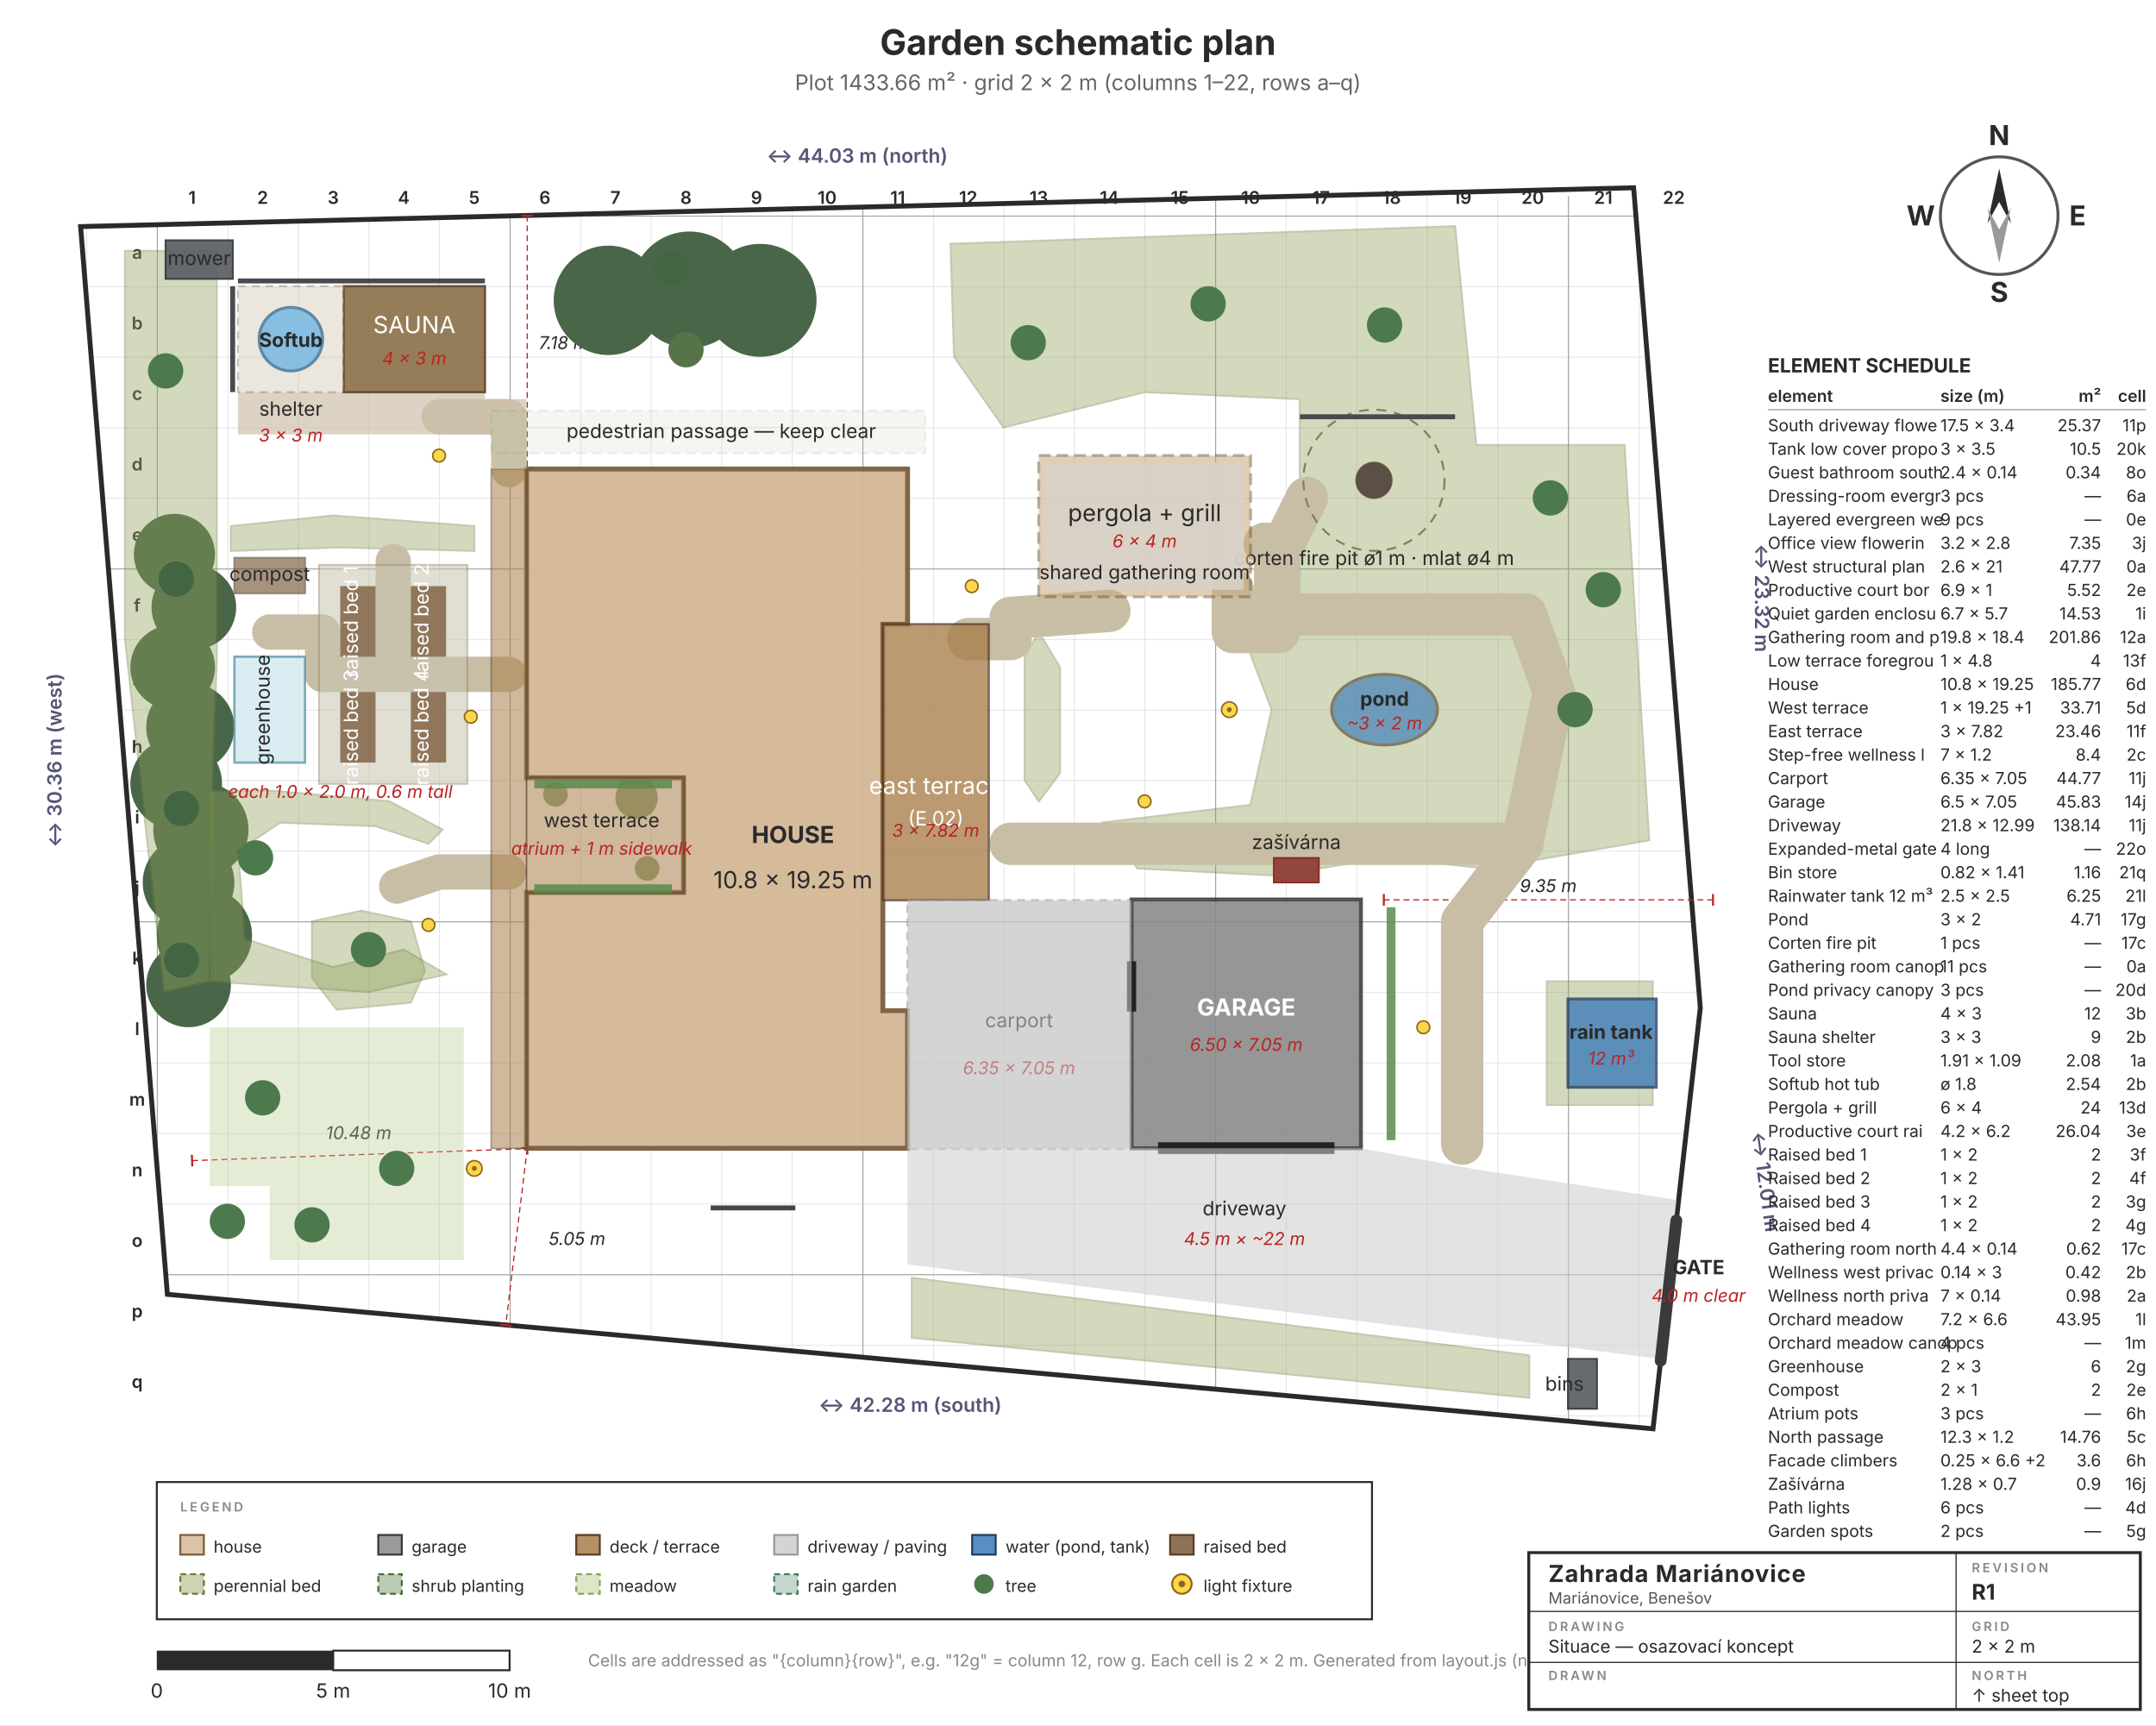
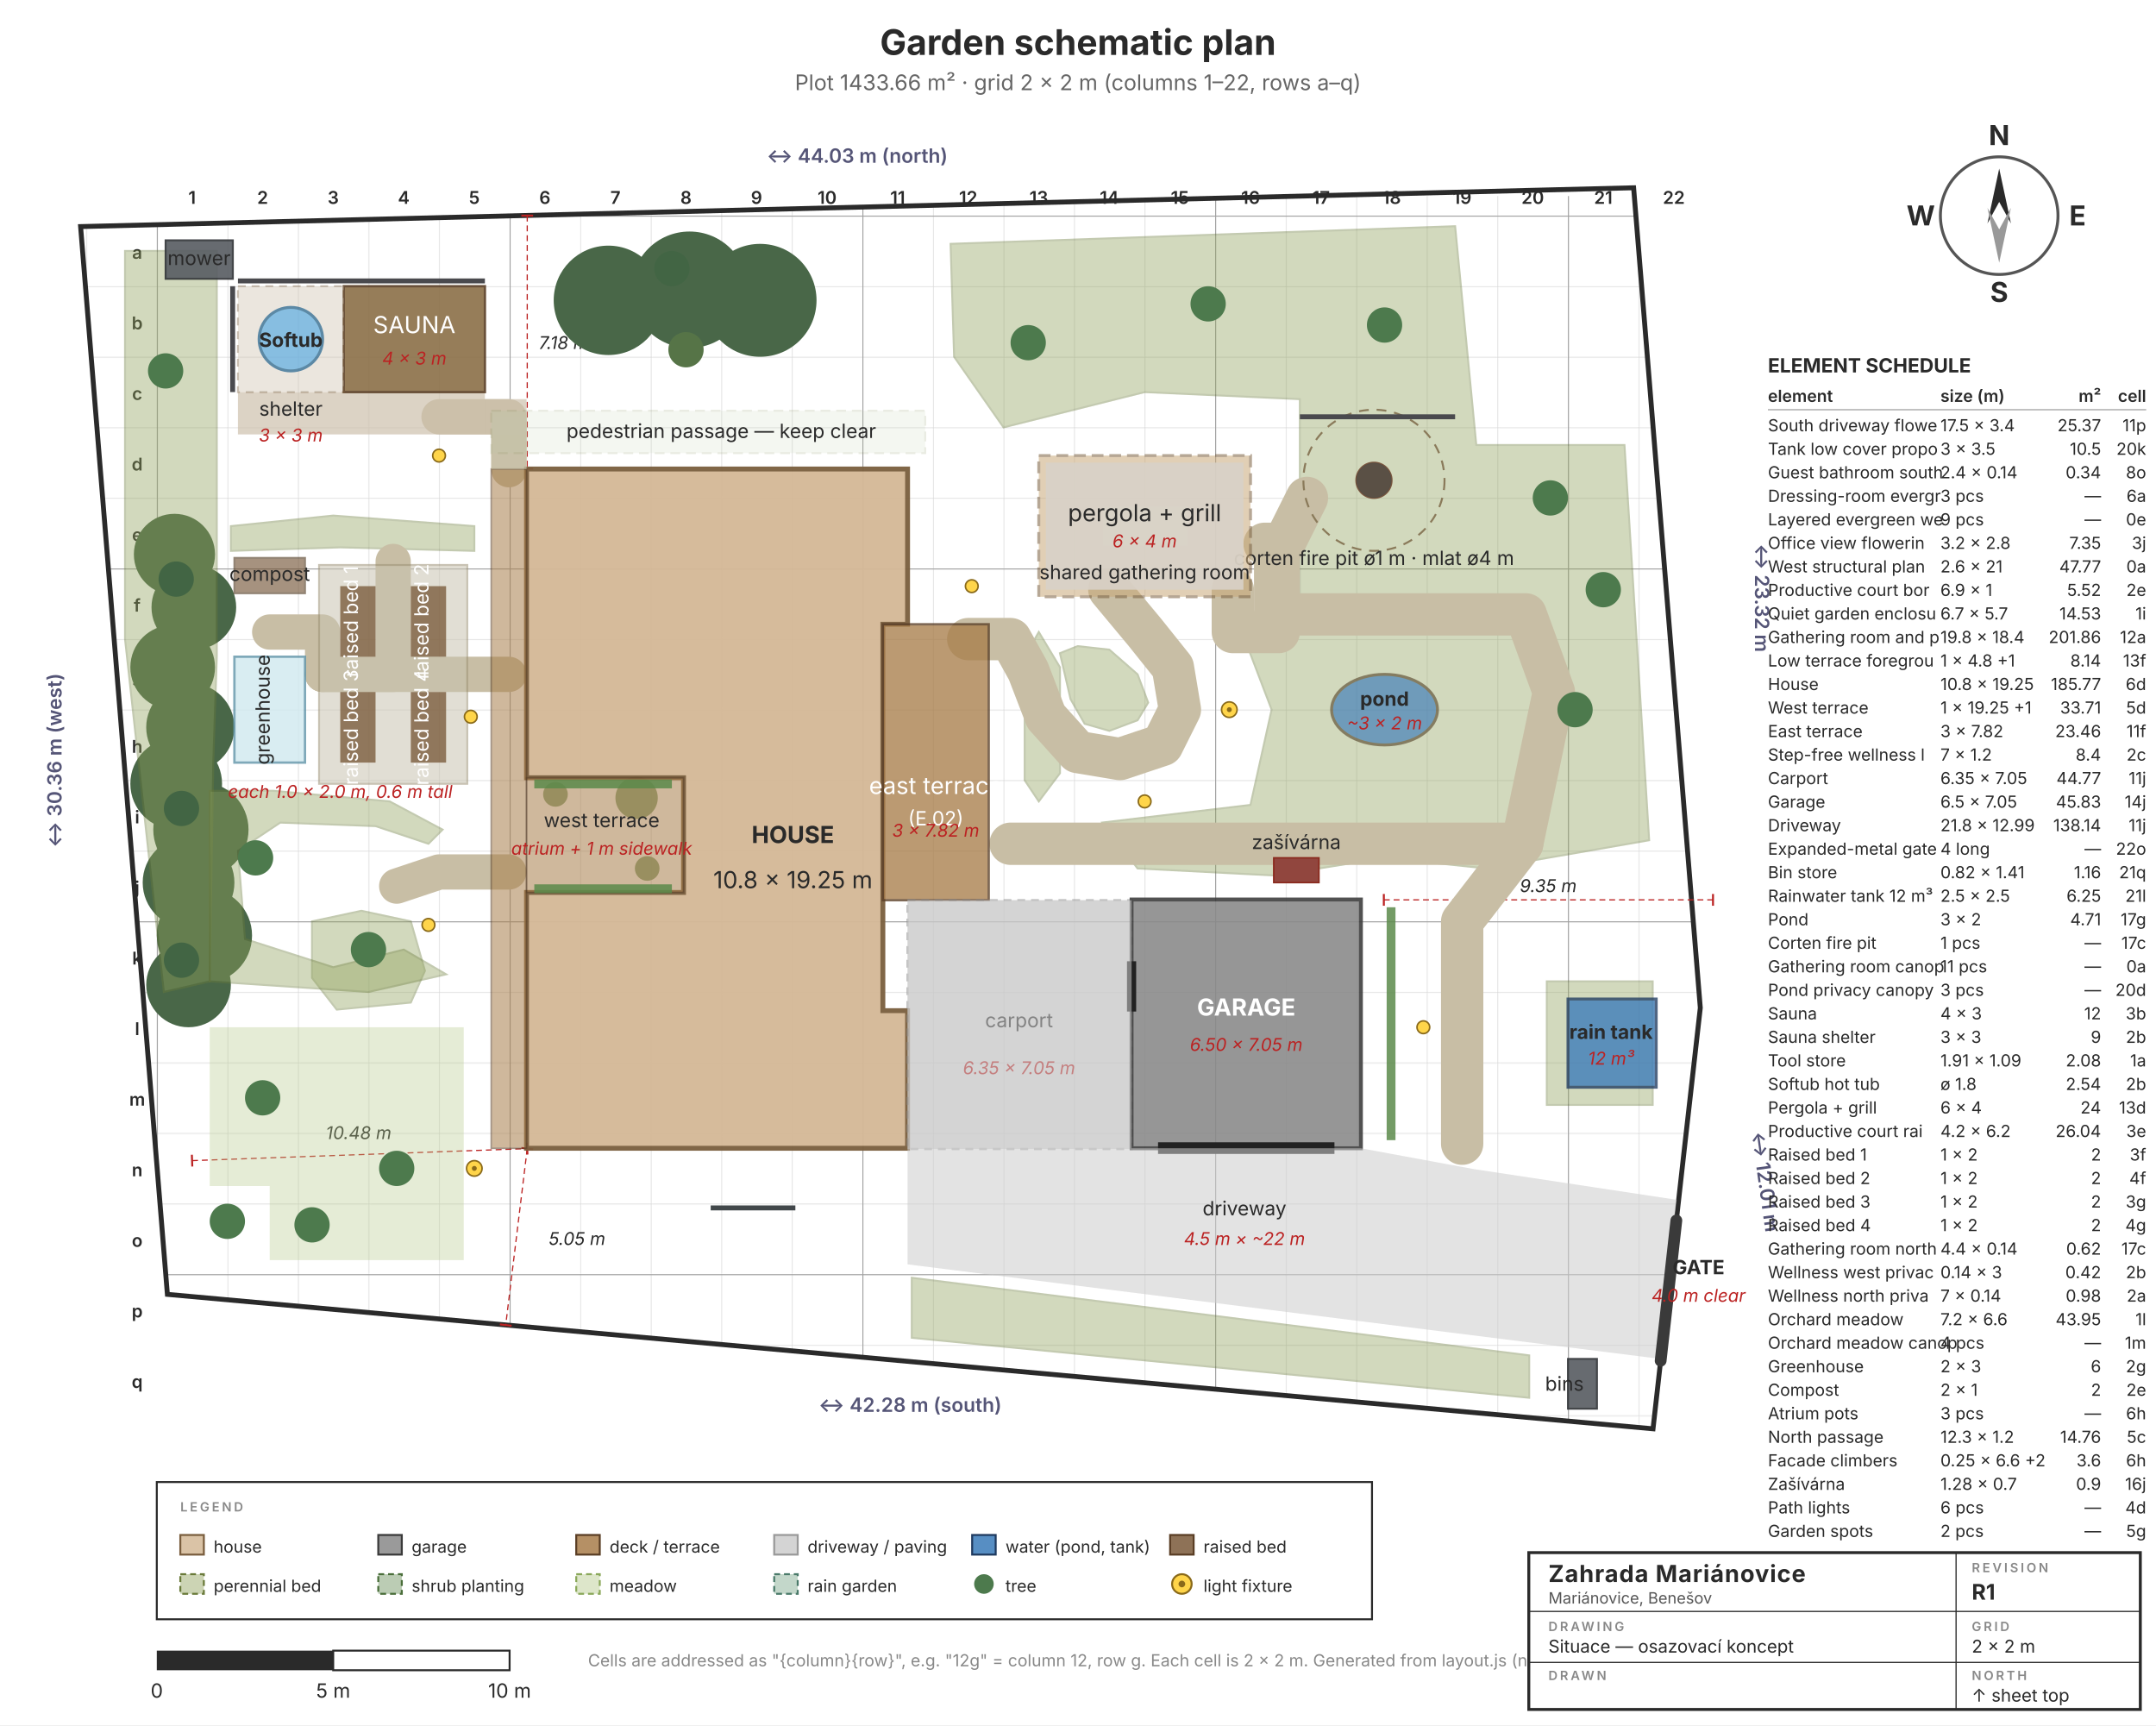
<svg xmlns="http://www.w3.org/2000/svg" width="1100" height="880" viewBox="0 0 1100 880" font-family="-apple-system, BlinkMacSystemFont, sans-serif">
  <defs>
    <pattern id="cellgrid" width="36" height="36" patternUnits="userSpaceOnUse">
      <path d="M 36 0 L 0 0 0 36" fill="none" stroke="#d8d8d8" stroke-width="0.6" />
    </pattern>
    <pattern id="majorgrid" x="0" y="0" width="180" height="180" patternUnits="userSpaceOnUse">
      <rect width="180" height="180" fill="url(#cellgrid)" />
      <path d="M 180 0 L 0 0 0 180" fill="none" stroke="#a0a0a0" stroke-width="1" />
    </pattern>
    <clipPath id="plotShape">
      <polygon points="-38.88,5.58 753.48,-14.22 787.5,404.1 779.4,475.74 763.38,618.84 5.4,550.26" />
    </clipPath>
  </defs>
  <style>
    text { font-family: -apple-system, sans-serif; fill: #2a2a2a; }
    .title { font-size: 18px; font-weight: 700; text-anchor: middle; }
    .subtitle { font-size: 11px; fill: #666; text-anchor: middle; }
    .lbl { font-size: 12px; text-anchor: middle; }
    .lbl-w { font-size: 12px; text-anchor: middle; fill: white; }
    .lbl-sm { font-size: 10px; text-anchor: middle; }
    .lbl-sm-w { font-size: 10px; text-anchor: middle; fill: white; }
    .compass { font-size: 14px; font-weight: 700; text-anchor: middle; }
    .strana { font-size: 10px; fill: #557; font-weight: 600; text-anchor: middle; }
    .dim { font-size: 9px; fill: #b22; text-anchor: middle; font-style: italic; }
    .axis { font-size: 9px; fill: #555; text-anchor: middle; font-weight: 600; }
    .tb-proj { font-size: 12px; font-weight: 700; letter-spacing: 0.4px; }
    .tb-sub { font-size: 8px; fill: #555; }
    .tb-lbl { font-size: 6.5px; fill: #888; font-weight: 600; letter-spacing: 1.2px; }
    .tb-val { font-size: 9px; }
    .tb-rev { font-size: 11px; font-weight: 700; }
    .leg { font-size: 8.5px; }
    .note { font-size: 8.5px; fill: #888; }
  </style>
  <rect x="0" y="0" width="1100" height="880" fill="white" />
  <text x="550" y="28" class="title">Garden schematic plan</text>
  <text x="550" y="46" class="subtitle">Plot 1433.66 m² · grid 2 × 2 m (columns 1–22, rows a–q)</text>
  <g transform="translate(80, 110)">
    <g clip-path="url(#plotShape)">
      <rect x="-50" y="-10" width="900" height="700" fill="url(#majorgrid)" />
    </g>
    <polygon points="-38.88,5.58 753.48,-14.22 787.5,404.1 779.4,475.74 763.38,618.84 5.4,550.26" fill="none" stroke="#2a2a2a" stroke-width="2.5" />
    <g class="axis-labels" font-size="9" fill="#555" text-anchor="middle" font-weight="600">
      <text x="18" y="-6">1</text>
      <text x="54" y="-6">2</text>
      <text x="90" y="-6">3</text>
      <text x="126" y="-6">4</text>
      <text x="162" y="-6">5</text>
      <text x="198" y="-6">6</text>
      <text x="234" y="-6">7</text>
      <text x="270" y="-6">8</text>
      <text x="306" y="-6">9</text>
      <text x="342" y="-6">10</text>
      <text x="378" y="-6">11</text>
      <text x="414" y="-6">12</text>
      <text x="450" y="-6">13</text>
      <text x="486" y="-6">14</text>
      <text x="522" y="-6">15</text>
      <text x="558" y="-6">16</text>
      <text x="594" y="-6">17</text>
      <text x="630" y="-6">18</text>
      <text x="666" y="-6">19</text>
      <text x="702" y="-6">20</text>
      <text x="738" y="-6">21</text>
      <text x="774" y="-6">22</text>
    </g>
    <g class="axis-labels" font-size="9" fill="#555" text-anchor="middle" font-weight="600">
      <text x="-10" y="22">a</text>
      <text x="-10" y="58">b</text>
      <text x="-10" y="94">c</text>
      <text x="-10" y="130">d</text>
      <text x="-10" y="166">e</text>
      <text x="-10" y="202">f</text>
      <text x="-10" y="238">g</text>
      <text x="-10" y="274">h</text>
      <text x="-10" y="310">i</text>
      <text x="-10" y="346">j</text>
      <text x="-10" y="382">k</text>
      <text x="-10" y="418">l</text>
      <text x="-10" y="454">m</text>
      <text x="-10" y="490">n</text>
      <text x="-10" y="526">o</text>
      <text x="-10" y="562">p</text>
      <text x="-10" y="598">q</text>
    </g>
    <text x="357.3" y="-27" class="strana">↔ 44.03 m (north)</text>
    <text x="815.4" y="194.94" class="strana" transform="rotate(90, 815.4, 194.94)">↔ 23.32 m</text>
    <text x="817.2" y="493.2" class="strana" transform="rotate(82, 817.2, 493.2)">↔ 12.01 m</text>
    <text x="384.3" y="610.2" class="strana">↔ 42.28 m (south)</text>
    <text x="-48.6" y="277.92" class="strana" transform="rotate(-90, -48.6, 277.92)">↔ 30.36 m (west)</text>
    <g stroke="#b22" stroke-width="0.6" fill="#b22">
      <line x1="189" y1="0" x2="189" y2="129.06" stroke-dasharray="3,2" />
      <line x1="186" y1="0" x2="192" y2="0" stroke-width="1" />
      <line x1="186" y1="129.06" x2="192" y2="129.06" stroke-width="1" />
      <text x="194.94" y="68.04" font-size="9" font-style="italic" stroke="none" text-anchor="start">7.18 m</text>
      <line x1="18" y1="482.04" x2="189" y2="475.92" stroke-dasharray="3,2" />
      <line x1="18.11" y1="485.04" x2="17.89" y2="479.04" stroke-width="1" />
      <line x1="189.11" y1="478.92" x2="188.89" y2="472.92" stroke-width="1" />
      <text x="102.96" y="471.06" font-size="9" font-style="italic" stroke="none" text-anchor="middle">10.48 m</text>
      <line x1="189" y1="475.92" x2="178.02" y2="565.92" stroke-dasharray="3,2" />
      <line x1="186.02" y1="475.56" x2="191.98" y2="476.28" stroke-width="1" />
      <line x1="175.04" y1="565.56" x2="181" y2="566.28" stroke-width="1" />
      <text x="199.98" y="525.06" font-size="9" font-style="italic" stroke="none" text-anchor="start">5.05 m</text>
      <line x1="626.04" y1="349.02" x2="793.98" y2="349.02" stroke-dasharray="3,2" />
      <line x1="626.04" y1="352.02" x2="626.04" y2="346.02" stroke-width="1" />
      <line x1="793.98" y1="352.02" x2="793.98" y2="346.02" stroke-width="1" />
      <text x="709.92" y="345.06" font-size="9" font-style="italic" stroke="none" text-anchor="middle">9.35 m</text>
    </g>
    <g class="el" data-id="arrivalStrip">
      <polygon points="385.2,541.8 700.2,581.4 700.2,603 385.2,572.4" fill="#8fa05a" opacity="0.4" stroke="#6a7a3a" stroke-width="1" />
    </g>
    <g class="el" data-id="tankCover">
      <polygon points="709.2,390.6 763.2,390.6 763.2,453.6 709.2,453.6" fill="#8fa05a" opacity="0.4" stroke="#6a7a3a" stroke-width="1" />
    </g>
    <g class="el" data-id="dressingNorthShrubs">
      <circle cx="230.4" cy="43.2" r="27.9" fill="#496748" />
      <circle cx="271.8" cy="37.8" r="29.7" fill="#496748" />
      <circle cx="307.8" cy="43.2" r="28.8" fill="#496748" />
    </g>
    <g class="el" data-id="westEvergreenShrubs">
      <circle cx="9" cy="172.8" r="20.7" fill="#496748" />
      <circle cx="18.9" cy="199.8" r="21.6" fill="#496748" />
      <circle cx="8.1" cy="230.4" r="21.6" fill="#496748" />
      <circle cx="17.1" cy="261" r="22.5" fill="#496748" />
      <circle cx="9.9" cy="289.8" r="23.4" fill="#496748" />
      <circle cx="22.5" cy="313.2" r="24.3" fill="#496748" />
      <circle cx="16.2" cy="340.2" r="23.4" fill="#496748" />
      <circle cx="24.3" cy="367.2" r="24.3" fill="#496748" />
      <circle cx="16.2" cy="392.4" r="21.6" fill="#496748" />
    </g>
    <g class="el" data-id="officeViewBorder">
      <polygon points="79.2,360 104.4,354.6 129.6,360 136.8,385.2 129.6,401.4 91.8,405 79.2,388.8" fill="#8fa05a" opacity="0.4" stroke="#6a7a3a" stroke-width="1" />
    </g>
    <g class="el" data-id="westBackbone">
      <polygon points="-16.2,18 30.6,18 30.6,118.8 30.6,225 28.8,279 27,390.6 3.6,396 -16.2,216" fill="#8fa05a" opacity="0.4" stroke="#6a7a3a" stroke-width="1" />
    </g>
    <g class="el" data-id="productiveBorder">
      <polygon points="37.8,158.4 90,153 162,158.4 162,171 93.6,169.2 37.8,171" fill="#8fa05a" opacity="0.4" stroke="#6a7a3a" stroke-width="1" />
    </g>
    <g class="el" data-id="quietGardenBorder">
      <polygon points="27,293.4 59.4,293.4 118.8,298.8 145.8,313.2 138.6,320.4 111.6,311.4 63,309.6 41.4,324 45,369 90,383.4 126,374.4 147.6,387 108,396 27,390.6" fill="#8fa05a" opacity="0.4" stroke="#6a7a3a" stroke-width="1" />
    </g>
    <g class="el" data-id="eastGatheringBorder">
      <polygon points="405,14.4 662.4,5.4 673.2,117 748.8,117 761.4,318.6 678.6,333 626.4,327.6 570.6,336.6 500.4,333 482.4,309.6 558,300.6 568.8,252 554.4,214.2 583.2,194.4 583.2,93.6 504,90 432,108 406.8,72" fill="#8fa05a" opacity="0.4" stroke="#6a7a3a" stroke-width="1" />
    </g>
    <g class="el" data-id="terraceFrontage">
      <polygon points="450,212.4 460.8,230.4 460.8,284.4 450,298.8 442.8,288 442.8,225" fill="#8fa05a" opacity="0.4" stroke="#6a7a3a" stroke-width="1" />
+       <polygon points="460.8,223.2 469.8,219.6 486,221.4 500.4,234 505.8,248.4 500.4,257.4 486,262.8 473.4,259.2 466.2,246.6" fill="#8fa05a" opacity="0.4" stroke="#6a7a3a" stroke-width="1" />
    </g>
    <g class="el" data-id="orchardMeadow">
      <polygon points="27,414 156.6,414 156.6,532.8 57.6,532.8 57.6,495 27,495" fill="#b5c98a" opacity="0.35" />
    </g>
    <g class="el" data-id="atriumPots">
      <circle cx="203.4" cy="295.2" r="6.3" fill="#6a8e5a" opacity="0.8" />
      <circle cx="244.8" cy="297" r="10.8" fill="#6a8e5a" opacity="0.8" />
      <circle cx="250.2" cy="333" r="6.3" fill="#6a8e5a" opacity="0.8" />
    </g>
    <polyline data-route="Wellness access" points="179.64,129.6 179.64,102.6 144,102.6" fill="none" stroke="#c8bea5" stroke-width="18" stroke-linecap="round" stroke-linejoin="round" />
    <polyline data-route="Productive access" points="179.64,234 163.8,234 84.6,234" fill="none" stroke="#c8bea5" stroke-width="18" stroke-linecap="round" stroke-linejoin="round" />
    <polyline data-route="Bed access" points="84.6,234 120.6,234 120.6,176.4" fill="none" stroke="#c8bea5" stroke-width="18" stroke-linecap="round" stroke-linejoin="round" />
    <polyline data-route="Greenhouse access" points="84.6,234 84.6,212.4 57.6,212.4" fill="none" stroke="#c8bea5" stroke-width="18" stroke-linecap="round" stroke-linejoin="round" />
-     <polyline data-route="Daily dining" points="414,216 435.6,216 435.6,205.2 486,201.6" fill="none" stroke="#c8bea5" stroke-width="21.6" stroke-linecap="round" stroke-linejoin="round" />
+     <polyline data-route="Daily dining" points="414,216 435.6,216 444.6,232.2 453.6,255.6 469.8,273.6 491.4,277.2 513,270 522,252 518.4,230.4 504,212.4 486,190.8" fill="none" stroke="#c8bea5" stroke-width="21.6" stroke-linecap="round" stroke-linejoin="round" />
    <polyline data-route="Quiet garden approach" points="179.64,334.8 144,334.8 122.4,342" fill="none" stroke="#c8bea5" stroke-width="18" stroke-linecap="round" stroke-linejoin="round" />
    <polyline data-route="Gathering connection" points="549,190.8 549,212.4 572.4,212.4 572.4,172.8 586.8,144" fill="none" stroke="#c8bea5" stroke-width="21.6" stroke-linecap="round" stroke-linejoin="round" />
    <polyline data-route="Pond walk" points="435.6,320.4 504,320.4 576,320.4 696.6,320.4 712.8,243 698.4,203.4 570.6,203.4 570.6,167.4 565.2,167.4" fill="none" stroke="#c8bea5" stroke-width="21.6" stroke-linecap="round" stroke-linejoin="round" />
    <polyline data-route="Service connection" points="696.6,320.4 666,360 666,473.4" fill="none" stroke="#c8bea5" stroke-width="21.6" stroke-linecap="round" stroke-linejoin="round" />
    <g class="el" data-id="guestBathroomPrivacy">
      <rect x="282.6" y="504.9" width="43.2" height="2.52" fill="#41474a" />
    </g>
    <g class="el" data-id="house">
      <polygon points="188.64,129.24 383.04,129.24 383.04,208.44 370.44,208.44 370.44,405.54 383.04,405.54 383.04,475.74 188.64,475.74 188.64,345.24 268.74,345.24 268.74,286.74 188.64,286.74" fill="#d4b896" opacity="0.95" stroke="#7a5e3e" stroke-width="2.5" />
      <text x="324.54" y="320.04" class="lbl" font-size="20" font-weight="700">HOUSE</text>
      <text x="324.54" y="343.08" class="lbl">10.8 × 19.25 m</text>
    </g>
    <g class="el" data-id="westTerrace">
      <rect x="170.64" y="129.24" width="18" height="346.5" fill="#a87d4a" opacity="0.55" stroke="#5a3e25" stroke-width="0.8" />
      <rect x="188.64" y="286.74" width="80.1" height="58.5" fill="#a87d4a" opacity="0.55" stroke="#5a3e25" stroke-width="0.8" />
      <text x="226.98" y="311.94" class="lbl-sm">west terrace</text>
      <text x="226.98" y="325.98" class="dim">atrium + 1 m sidewalk</text>
    </g>
    <g class="el" data-id="eastTerrace">
      <rect x="370.44" y="208.44" width="54" height="140.76" fill="#a87d4a" opacity="0.78" stroke="#5a3e25" stroke-width="1.2" />
      <text x="397.44" y="295.02" class="lbl-w">east terrace</text>
      <text x="397.44" y="311.04" class="lbl-sm-w">(E.02)</text>
      <text x="397.44" y="316.8" class="dim" fill="#fff">3 × 7.82 m</text>
    </g>
    <g class="el" data-id="saunaPath">
      <rect x="41.4" y="90" width="126" height="21.6" fill="#cdc1ad" opacity="0.7" />
      <rect x="167.4" y="93.6" width="21.24" height="18" fill="#cdc1ad" opacity="0.7" />
      <rect x="170.64" y="102.6" width="18" height="26.64" fill="#cdc1ad" opacity="0.7" />
    </g>
    <g class="el" data-id="carport">
      <rect x="383.04" y="349.2" width="114.3" height="126.9" fill="#bdbdbd" opacity="0.5" stroke="#888" stroke-width="1.2" stroke-dasharray="4,3" />
      <text x="439.92" y="414" class="lbl-sm">carport</text>
      <text x="439.92" y="437.94" class="dim">6.35 × 7.05 m</text>
    </g>
    <g class="el" data-id="garage">
      <rect x="497.34" y="348.84" width="117" height="126.9" fill="#888" opacity="0.88" stroke="#3a3a3a" stroke-width="2" />
      <rect x="510.84" y="472.68" width="90" height="5.94" fill="#222" />
      <rect x="495" y="380.34" width="4.68" height="25.65" fill="#222" />
      <text x="555.84" y="408.06" class="lbl-w" font-size="14" font-weight="700">GARAGE</text>
      <text x="555.84" y="426.06" class="dim" fill="#fff">6.50 × 7.05 m</text>
    </g>
    <g class="el" data-id="driveway">
      <polygon points="383.04,349.2 497.34,349.2 497.34,475.74 614.34,475.74 671.94,486.36 775.44,502.02 765.9,583.02 383.04,534.96" fill="#cccccc" opacity="0.55" />
      <text x="554.94" y="509.94" class="lbl-sm">driveway</text>
      <text x="554.94" y="525.06" class="dim">4.5 m × ~22 m</text>
    </g>
    <g class="el" data-id="gate">
      <line x1="775.28" y1="512.57" x2="767.27" y2="584.13" fill="none" stroke="#3a3a3a" stroke-width="6" stroke-linecap="round" />
      <text x="786.6" y="540" class="lbl-sm" font-weight="700" text-anchor="start">GATE</text>
      <text x="786.6" y="554.04" class="dim" text-anchor="start">4.0 m clear</text>
    </g>
    <g class="el" data-id="binStore">
      <g clip-path="url(#plotShape)">
        <rect x="720" y="583.2" width="14.76" height="25.38" fill="#5a5e64" opacity="0.92" stroke="#33363a" stroke-width="1" />
      </g>
      <text x="718.2" y="599.4" class="lbl-sm" fill="#333" text-anchor="end">bins</text>
    </g>
    <g class="el" data-id="rainTank">
      <rect x="720" y="399.6" width="45" height="45" fill="#3a7ab8" opacity="0.78" stroke="#1f3a5f" stroke-width="1.5" />
      <text x="741.96" y="419.94" class="lbl-sm" fill="#fff" font-weight="700">rain tank</text>
      <text x="741.96" y="433.08" class="dim" fill="#fff">12 m³</text>
    </g>
    <g class="el" data-id="pond">
      <ellipse cx="626.4" cy="252" rx="27" ry="18" fill="#3a7ab8" opacity="0.65" stroke="#5a4a30" stroke-width="1.5" />
      <text x="626.4" y="250.02" class="lbl-sm" fill="#fff" font-weight="700">pond</text>
      <text x="626.4" y="262.08" class="dim" fill="#fff">~3 × 2 m</text>
    </g>
    <g class="el" data-id="firePit">
      <circle cx="621" cy="135" r="36" fill="none" stroke="#8a7a5a" stroke-width="1" stroke-dasharray="5, 4" />
      <circle cx="621" cy="135" r="9" fill="#a75e36" opacity="0.85" stroke="#693e28" stroke-width="1" />
      <circle cx="621" cy="135" r="8.93" fill="#514d45" opacity="0.9" />
      <text x="621" y="178.2" class="lbl-sm" fill="#5a4828">corten fire pit ø1 m · mlat ø4 m</text>
    </g>
    <g class="el" data-id="northTrees">
      <circle cx="444.6" cy="64.8" r="9" fill="#4d7a4d" />
      <circle cx="626.4" cy="55.8" r="9" fill="#4d7a4d" />
      <circle cx="536.4" cy="45" r="9" fill="#4d7a4d" />
      <circle cx="4.5" cy="79.2" r="9" fill="#4d7a4d" />
      <circle cx="9.9" cy="185.4" r="9" fill="#426544" />
      <circle cx="12.6" cy="302.4" r="9" fill="#426544" />
      <circle cx="12.6" cy="379.8" r="9" fill="#426544" />
      <circle cx="270" cy="68.4" r="9" fill="#567447" />
      <circle cx="262.8" cy="27" r="9" fill="#426544" />
      <circle cx="50.4" cy="327.6" r="9" fill="#4d7a4d" />
      <circle cx="108" cy="374.4" r="9" fill="#4d7a4d" />
    </g>
    <g class="el" data-id="eastTrees">
      <circle cx="723.6" cy="252" r="9" fill="#4d7a4d" />
      <circle cx="711" cy="144" r="9" fill="#4d7a4d" />
      <circle cx="738" cy="190.8" r="9" fill="#4d7a4d" />
    </g>
    <g class="el" data-id="sauna">
      <rect x="95.4" y="36" width="72" height="54" fill="#8b6f47" opacity="0.9" stroke="#5a3e25" stroke-width="1.2" />
      <text x="131.4" y="59.94" class="lbl-w">SAUNA</text>
      <text x="131.4" y="75.96" class="dim" fill="#fff">4 × 3 m</text>
    </g>
    <g class="el" data-id="saunaShelter">
      <rect x="41.4" y="36" width="54" height="54" fill="#cdc1ad" opacity="0.4" stroke="#7a5e3e" stroke-width="1" stroke-dasharray="4, 3" />
      <text x="68.4" y="102.06" class="lbl-sm" fill="#5a4828">shelter</text>
      <text x="68.4" y="115.2" class="dim">3 × 3 m</text>
    </g>
    <g class="el" data-id="toolStore">
      <g clip-path="url(#plotShape)">
        <rect x="4.5" y="12.6" width="34.29" height="19.62" fill="#5a5e64" opacity="0.92" stroke="#33363a" stroke-width="1" />
      </g>
      <text x="21.6" y="25.2" class="lbl-sm" fill="#fff">mower</text>
    </g>
    <g class="el" data-id="softub">
      <circle cx="68.4" cy="63" r="16.2" fill="#5dade2" opacity="0.7" stroke="#1f618d" stroke-width="1.5" />
      <text x="68.4" y="66.96" class="lbl-sm" fill="#1f3a5f" font-weight="700">Softub</text>
    </g>
    <g class="el" data-id="pergola">
      <rect x="450" y="122.4" width="108" height="72" fill="#c8a878" opacity="0.55" stroke="#7a5e3e" stroke-width="1.5" stroke-dasharray="6, 3" />
      <rect x="453.6" y="126" width="100.8" height="64.8" fill="#d8d2c8" opacity="0.9" />
      <rect x="482.76" y="148.5" width="43.2" height="19.8" fill="#d9d3c7" />
      <text x="504" y="155.88" class="lbl">pergola + grill</text>
      <text x="504" y="169.2" class="dim">6 × 4 m</text>
      <text x="504" y="185.4" class="lbl-sm" fill="#5a4828">shared gathering room</text>
    </g>
    <g class="el" data-id="raisedBedsPad">
      <rect x="82.8" y="178.2" width="75.6" height="111.6" fill="#c8c2b0" opacity="0.55" stroke="#9a9074" stroke-width="1" />
    </g>
    <g class="el" data-id="raisedBed1">
      <rect x="93.6" y="189" width="18" height="36" fill="#7a5a3a" opacity="0.78" />
      <text x="102.6" y="207" class="lbl-sm-w" transform="rotate(-90, 102.6, 207)">raised bed 1</text>
    </g>
    <g class="el" data-id="raisedBed2">
      <rect x="129.6" y="189" width="18" height="36" fill="#7a5a3a" opacity="0.78" />
      <text x="138.6" y="207" class="lbl-sm-w" transform="rotate(-90, 138.6, 207)">raised bed 2</text>
    </g>
    <g class="el" data-id="raisedBed3">
      <rect x="93.6" y="243" width="18" height="36" fill="#7a5a3a" opacity="0.78" />
      <text x="102.6" y="261" class="lbl-sm-w" transform="rotate(-90, 102.6, 261)">raised bed 3</text>
    </g>
    <g class="el" data-id="raisedBed4">
      <rect x="129.6" y="243" width="18" height="36" fill="#7a5a3a" opacity="0.78" />
      <text x="138.6" y="261" class="lbl-sm-w" transform="rotate(-90, 138.6, 261)">raised bed 4</text>
      <text x="93.6" y="297" class="dim" text-anchor="start">each 1.0 × 2.0 m,  0.6 m tall</text>
    </g>
    <g class="el" data-id="screenNorth">
      <rect x="583.2" y="101.34" width="79.2" height="2.52" fill="#4a4a4e" />
    </g>
    <g class="el" data-id="screenWest">
      <rect x="37.44" y="36" width="2.52" height="54" fill="#4a4a4e" />
    </g>
    <g class="el" data-id="screenSouth">
      <rect x="41.4" y="32.04" width="126" height="2.52" fill="#4a4a4e" />
    </g>
    <g class="el" data-id="orchard">
      <circle cx="54" cy="450" r="9" fill="#4d7a4d" />
      <circle cx="122.4" cy="486" r="9" fill="#4d7a4d" />
      <circle cx="36" cy="513" r="9" fill="#4d7a4d" />
      <circle cx="79.2" cy="514.8" r="9" fill="#4d7a4d" />
    </g>
    <g class="el" data-id="greenhouse">
      <g clip-path="url(#plotShape)">
        <rect x="39.6" y="225" width="36" height="54" fill="#cfe8ef" opacity="0.8" stroke="#5f93a8" stroke-width="1.2" />
      </g>
      <text x="57.6" y="252" class="lbl-sm" fill="#245a6a" transform="rotate(-90, 57.6, 252)">greenhouse</text>
    </g>
    <g class="el" data-id="compost">
      <g clip-path="url(#plotShape)">
        <rect x="39.6" y="174.6" width="36" height="18" fill="#6a4a2a" opacity="0.6" stroke="#4a3218" stroke-width="1" />
      </g>
      <text x="57.6" y="186.3" class="lbl-sm" fill="#fff">compost</text>
    </g>
    <g class="el" data-id="northPassage">
      <rect x="170.64" y="99.54" width="221.4" height="21.6" fill="#b4c69e" opacity="0.15" stroke="#6a7a3a" stroke-width="1" stroke-dasharray="5,3" />
      <rect x="170.64" y="99.54" width="18.36" height="29.7" fill="#b4c69e" opacity="0.15" />
      <text x="288" y="113.4" class="lbl-sm" fill="#3a5a28">pedestrian passage — keep clear</text>
    </g>
    <g class="el" data-id="facadeClimbers">
      <rect x="627.48" y="352.8" width="4.5" height="118.8" fill="#5a8a4a" opacity="0.85" />
      <rect x="192.6" y="287.64" width="70.2" height="4.5" fill="#5a8a4a" opacity="0.85" />
      <rect x="192.6" y="341.1" width="70.2" height="4.5" fill="#5a8a4a" opacity="0.85" />
    </g>
    <g class="el" data-id="zasivarna">
      <rect x="569.88" y="327.6" width="23.04" height="12.6" fill="#91463e" stroke="#8a2a1e" stroke-width="0.8" />
      <text x="581.4" y="323.1" class="lbl-sm" fill="#8a2a1e">zašívárna</text>
    </g>
    <g class="el" data-id="pathLights">
      <circle cx="144" cy="122.4" r="3.24" fill="#ffd54a" stroke="#8a6a1a" stroke-width="0.8" />
      <circle cx="160.2" cy="255.6" r="3.24" fill="#ffd54a" stroke="#8a6a1a" stroke-width="0.8" />
      <circle cx="138.6" cy="361.8" r="3.24" fill="#ffd54a" stroke="#8a6a1a" stroke-width="0.8" />
      <circle cx="415.8" cy="189" r="3.24" fill="#ffd54a" stroke="#8a6a1a" stroke-width="0.8" />
      <circle cx="504" cy="298.8" r="3.24" fill="#ffd54a" stroke="#8a6a1a" stroke-width="0.8" />
      <circle cx="646.2" cy="414" r="3.24" fill="#ffd54a" stroke="#8a6a1a" stroke-width="0.8" />
    </g>
    <g class="el" data-id="gardenSpots">
      <circle cx="162" cy="486" r="3.96" fill="#ffd54a" stroke="#8a6a1a" stroke-width="0.8" />
      <circle cx="162" cy="486" r="1.26" fill="#8a6a1a" />
      <circle cx="547.2" cy="252" r="3.96" fill="#ffd54a" stroke="#8a6a1a" stroke-width="0.8" />
      <circle cx="547.2" cy="252" r="1.26" fill="#8a6a1a" />
    </g>
  </g>
  <g transform="translate(1020, 110)">
    <circle cx="0" cy="0" r="30" fill="white" stroke="#555" stroke-width="1.5" />
    <path d="M 0 -24 L 6 4 L 0 -7 L -6 4 Z" fill="#2a2a2a" />
    <path d="M 0 7 L 6 -4 L 0 24 L -6 -4 Z" fill="#999" />
    <text x="0" y="-36" class="compass">N</text>
    <text x="0" y="44" class="compass">S</text>
    <text x="-40" y="5" class="compass">W</text>
    <text x="40" y="5" class="compass">E</text>
  </g>
  <g transform="translate(902, 190)" font-size="8.5" fill="#2a2a2a">
    <text x="0" y="0" font-weight="700" font-size="10">ELEMENT SCHEDULE</text>
    <text x="0" y="15" fill="#555" font-weight="600">element</text>
    <text x="88" y="15" fill="#555" font-weight="600">size (m)</text>
    <text x="170" y="15" fill="#555" font-weight="600" text-anchor="end">m²</text>
    <text x="193" y="15" fill="#555" font-weight="600" text-anchor="end">cell</text>
    <line x1="0" y1="19" x2="193" y2="19" stroke="#bbb" stroke-width="0.8" />
    <text x="0" y="30">South driveway flowe</text>
    <text x="88" y="30">17.5 × 3.4</text>
    <text x="170" y="30" text-anchor="end">25.37</text>
    <text x="193" y="30" text-anchor="end">11p</text>
    <text x="0" y="42">Tank low cover propo</text>
    <text x="88" y="42">3 × 3.5</text>
    <text x="170" y="42" text-anchor="end">10.5</text>
    <text x="193" y="42" text-anchor="end">20k</text>
    <text x="0" y="54">Guest bathroom south</text>
    <text x="88" y="54">2.4 × 0.14</text>
    <text x="170" y="54" text-anchor="end">0.34</text>
    <text x="193" y="54" text-anchor="end">8o</text>
    <text x="0" y="66">Dressing-room evergr</text>
    <text x="88" y="66">3 pcs</text>
    <text x="170" y="66" text-anchor="end">—</text>
    <text x="193" y="66" text-anchor="end">6a</text>
    <text x="0" y="78">Layered evergreen we</text>
    <text x="88" y="78">9 pcs</text>
    <text x="170" y="78" text-anchor="end">—</text>
    <text x="193" y="78" text-anchor="end">0e</text>
    <text x="0" y="90">Office view flowerin</text>
    <text x="88" y="90">3.2 × 2.8</text>
    <text x="170" y="90" text-anchor="end">7.35</text>
    <text x="193" y="90" text-anchor="end">3j</text>
    <text x="0" y="102">West structural plan</text>
    <text x="88" y="102">2.6 × 21</text>
    <text x="170" y="102" text-anchor="end">47.77</text>
    <text x="193" y="102" text-anchor="end">0a</text>
    <text x="0" y="114">Productive court bor</text>
    <text x="88" y="114">6.9 × 1</text>
    <text x="170" y="114" text-anchor="end">5.52</text>
    <text x="193" y="114" text-anchor="end">2e</text>
    <text x="0" y="126">Quiet garden enclosu</text>
    <text x="88" y="126">6.7 × 5.7</text>
    <text x="170" y="126" text-anchor="end">14.53</text>
    <text x="193" y="126" text-anchor="end">1i</text>
    <text x="0" y="138">Gathering room and p</text>
    <text x="88" y="138">19.8 × 18.4</text>
    <text x="170" y="138" text-anchor="end">201.86</text>
    <text x="193" y="138" text-anchor="end">12a</text>
    <text x="0" y="150">Low terrace foregrou</text>
-     <text x="88" y="150">1 × 4.8</text>
-     <text x="170" y="150" text-anchor="end">4</text>
+     <text x="88" y="150">1 × 4.8 +1</text>
+     <text x="170" y="150" text-anchor="end">8.14</text>
    <text x="193" y="150" text-anchor="end">13f</text>
    <text x="0" y="162">House</text>
    <text x="88" y="162">10.8 × 19.25</text>
    <text x="170" y="162" text-anchor="end">185.77</text>
    <text x="193" y="162" text-anchor="end">6d</text>
    <text x="0" y="174">West terrace</text>
    <text x="88" y="174">1 × 19.25 +1</text>
    <text x="170" y="174" text-anchor="end">33.71</text>
    <text x="193" y="174" text-anchor="end">5d</text>
    <text x="0" y="186">East terrace</text>
    <text x="88" y="186">3 × 7.82</text>
    <text x="170" y="186" text-anchor="end">23.46</text>
    <text x="193" y="186" text-anchor="end">11f</text>
    <text x="0" y="198">Step-free wellness l</text>
    <text x="88" y="198">7 × 1.2</text>
    <text x="170" y="198" text-anchor="end">8.4</text>
    <text x="193" y="198" text-anchor="end">2c</text>
    <text x="0" y="210">Carport</text>
    <text x="88" y="210">6.35 × 7.05</text>
    <text x="170" y="210" text-anchor="end">44.77</text>
    <text x="193" y="210" text-anchor="end">11j</text>
    <text x="0" y="222">Garage</text>
    <text x="88" y="222">6.5 × 7.05</text>
    <text x="170" y="222" text-anchor="end">45.83</text>
    <text x="193" y="222" text-anchor="end">14j</text>
    <text x="0" y="234">Driveway</text>
    <text x="88" y="234">21.8 × 12.99</text>
    <text x="170" y="234" text-anchor="end">138.14</text>
    <text x="193" y="234" text-anchor="end">11j</text>
    <text x="0" y="246">Expanded-metal gate </text>
    <text x="88" y="246">4 long</text>
    <text x="170" y="246" text-anchor="end">—</text>
    <text x="193" y="246" text-anchor="end">22o</text>
    <text x="0" y="258">Bin store</text>
    <text x="88" y="258">0.82 × 1.41</text>
    <text x="170" y="258" text-anchor="end">1.16</text>
    <text x="193" y="258" text-anchor="end">21q</text>
    <text x="0" y="270">Rainwater tank 12 m³</text>
    <text x="88" y="270">2.5 × 2.5</text>
    <text x="170" y="270" text-anchor="end">6.25</text>
    <text x="193" y="270" text-anchor="end">21l</text>
    <text x="0" y="282">Pond</text>
    <text x="88" y="282">3 × 2</text>
    <text x="170" y="282" text-anchor="end">4.71</text>
    <text x="193" y="282" text-anchor="end">17g</text>
    <text x="0" y="294">Corten fire pit</text>
    <text x="88" y="294">1 pcs</text>
    <text x="170" y="294" text-anchor="end">—</text>
    <text x="193" y="294" text-anchor="end">17c</text>
    <text x="0" y="306">Gathering room canop</text>
    <text x="88" y="306">11 pcs</text>
    <text x="170" y="306" text-anchor="end">—</text>
    <text x="193" y="306" text-anchor="end">0a</text>
    <text x="0" y="318">Pond privacy canopy</text>
    <text x="88" y="318">3 pcs</text>
    <text x="170" y="318" text-anchor="end">—</text>
    <text x="193" y="318" text-anchor="end">20d</text>
    <text x="0" y="330">Sauna</text>
    <text x="88" y="330">4 × 3</text>
    <text x="170" y="330" text-anchor="end">12</text>
    <text x="193" y="330" text-anchor="end">3b</text>
    <text x="0" y="342">Sauna shelter</text>
    <text x="88" y="342">3 × 3</text>
    <text x="170" y="342" text-anchor="end">9</text>
    <text x="193" y="342" text-anchor="end">2b</text>
    <text x="0" y="354">Tool store</text>
    <text x="88" y="354">1.91 × 1.09</text>
    <text x="170" y="354" text-anchor="end">2.08</text>
    <text x="193" y="354" text-anchor="end">1a</text>
    <text x="0" y="366">Softub hot tub</text>
    <text x="88" y="366">ø 1.8</text>
    <text x="170" y="366" text-anchor="end">2.54</text>
    <text x="193" y="366" text-anchor="end">2b</text>
    <text x="0" y="378">Pergola + grill</text>
    <text x="88" y="378">6 × 4</text>
    <text x="170" y="378" text-anchor="end">24</text>
    <text x="193" y="378" text-anchor="end">13d</text>
    <text x="0" y="390">Productive court rai</text>
    <text x="88" y="390">4.2 × 6.2</text>
    <text x="170" y="390" text-anchor="end">26.04</text>
    <text x="193" y="390" text-anchor="end">3e</text>
    <text x="0" y="402">Raised bed 1</text>
    <text x="88" y="402">1 × 2</text>
    <text x="170" y="402" text-anchor="end">2</text>
    <text x="193" y="402" text-anchor="end">3f</text>
    <text x="0" y="414">Raised bed 2</text>
    <text x="88" y="414">1 × 2</text>
    <text x="170" y="414" text-anchor="end">2</text>
    <text x="193" y="414" text-anchor="end">4f</text>
    <text x="0" y="426">Raised bed 3</text>
    <text x="88" y="426">1 × 2</text>
    <text x="170" y="426" text-anchor="end">2</text>
    <text x="193" y="426" text-anchor="end">3g</text>
    <text x="0" y="438">Raised bed 4</text>
    <text x="88" y="438">1 × 2</text>
    <text x="170" y="438" text-anchor="end">2</text>
    <text x="193" y="438" text-anchor="end">4g</text>
    <text x="0" y="450">Gathering room north</text>
    <text x="88" y="450">4.4 × 0.14</text>
    <text x="170" y="450" text-anchor="end">0.62</text>
    <text x="193" y="450" text-anchor="end">17c</text>
    <text x="0" y="462">Wellness west privac</text>
    <text x="88" y="462">0.14 × 3</text>
    <text x="170" y="462" text-anchor="end">0.42</text>
    <text x="193" y="462" text-anchor="end">2b</text>
    <text x="0" y="474">Wellness north priva</text>
    <text x="88" y="474">7 × 0.14</text>
    <text x="170" y="474" text-anchor="end">0.98</text>
    <text x="193" y="474" text-anchor="end">2a</text>
    <text x="0" y="486">Orchard meadow</text>
    <text x="88" y="486">7.2 × 6.6</text>
    <text x="170" y="486" text-anchor="end">43.95</text>
    <text x="193" y="486" text-anchor="end">1l</text>
    <text x="0" y="498">Orchard meadow canop</text>
    <text x="88" y="498">4 pcs</text>
    <text x="170" y="498" text-anchor="end">—</text>
    <text x="193" y="498" text-anchor="end">1m</text>
    <text x="0" y="510">Greenhouse</text>
    <text x="88" y="510">2 × 3</text>
    <text x="170" y="510" text-anchor="end">6</text>
    <text x="193" y="510" text-anchor="end">2g</text>
    <text x="0" y="522">Compost</text>
    <text x="88" y="522">2 × 1</text>
    <text x="170" y="522" text-anchor="end">2</text>
    <text x="193" y="522" text-anchor="end">2e</text>
    <text x="0" y="534">Atrium pots</text>
    <text x="88" y="534">3 pcs</text>
    <text x="170" y="534" text-anchor="end">—</text>
    <text x="193" y="534" text-anchor="end">6h</text>
    <text x="0" y="546">North passage</text>
    <text x="88" y="546">12.3 × 1.2</text>
    <text x="170" y="546" text-anchor="end">14.76</text>
    <text x="193" y="546" text-anchor="end">5c</text>
    <text x="0" y="558">Facade climbers</text>
    <text x="88" y="558">0.25 × 6.6 +2</text>
    <text x="170" y="558" text-anchor="end">3.6</text>
    <text x="193" y="558" text-anchor="end">6h</text>
    <text x="0" y="570">Zašívárna</text>
    <text x="88" y="570">1.28 × 0.7</text>
    <text x="170" y="570" text-anchor="end">0.9</text>
    <text x="193" y="570" text-anchor="end">16j</text>
    <text x="0" y="582">Path lights</text>
    <text x="88" y="582">6 pcs</text>
    <text x="170" y="582" text-anchor="end">—</text>
    <text x="193" y="582" text-anchor="end">4d</text>
    <text x="0" y="594">Garden spots</text>
    <text x="88" y="594">2 pcs</text>
    <text x="170" y="594" text-anchor="end">—</text>
    <text x="193" y="594" text-anchor="end">5g</text>
  </g>
  <g>
    <rect x="80" y="756" width="620" height="70" fill="white" stroke="#2a2a2a" stroke-width="1" />
    <text x="92" y="771" class="tb-lbl">LEGEND</text>
    <rect x="92" y="783" width="12" height="10" fill="#d4b896" fill-opacity="0.85" stroke="#7a5e3e" stroke-width="1" />
    <text x="109" y="792" class="leg">house</text>
    <rect x="193" y="783" width="12" height="10" fill="#888888" fill-opacity="0.85" stroke="#3a3a3a" stroke-width="1" />
    <text x="210" y="792" class="leg">garage</text>
    <rect x="294" y="783" width="12" height="10" fill="#a87d4a" fill-opacity="0.85" stroke="#5a3e25" stroke-width="1" />
    <text x="311" y="792" class="leg">deck / terrace</text>
    <rect x="395" y="783" width="12" height="10" fill="#cccccc" fill-opacity="0.85" stroke="#9a9a9a" stroke-width="1" />
    <text x="412" y="792" class="leg">driveway / paving</text>
    <rect x="496" y="783" width="12" height="10" fill="#3a7ab8" fill-opacity="0.85" stroke="#1f3a5f" stroke-width="1" />
    <text x="513" y="792" class="leg">water (pond, tank)</text>
    <rect x="597" y="783" width="12" height="10" fill="#7a5a3a" fill-opacity="0.85" stroke="#5a3e25" stroke-width="1" />
    <text x="614" y="792" class="leg">raised bed</text>
    <rect x="92" y="803" width="12" height="10" fill="#8fa05a" fill-opacity="0.45" stroke="#6a7a3a" stroke-width="1" stroke-dasharray="3,2" />
    <text x="109" y="812" class="leg">perennial bed</text>
    <rect x="193" y="803" width="12" height="10" fill="#6a8e5a" fill-opacity="0.45" stroke="#4a6e3a" stroke-width="1" stroke-dasharray="3,2" />
    <text x="210" y="812" class="leg">shrub planting</text>
    <rect x="294" y="803" width="12" height="10" fill="#b5c98a" fill-opacity="0.45" stroke="#8aa85a" stroke-width="1" stroke-dasharray="3,2" />
    <text x="311" y="812" class="leg">meadow</text>
    <rect x="395" y="803" width="12" height="10" fill="#7aa88a" fill-opacity="0.45" stroke="#4a7a6a" stroke-width="1" stroke-dasharray="3,2" />
    <text x="412" y="812" class="leg">rain garden</text>
    <circle cx="502" cy="808" r="5" fill="#4d7a4d" />
    <text x="513" y="812" class="leg">tree</text>
    <circle cx="603" cy="808" r="5" fill="#ffd54a" stroke="#8a6a1a" stroke-width="1" />
    <circle cx="603" cy="808" r="1.7" fill="#8a6a1a" />
    <text x="614" y="812" class="leg">light fixture</text>
  </g>
  <g transform="translate(80, 842)">
    <rect x="0" y="0" width="90" height="10" fill="#2a2a2a" />
    <rect x="90" y="0" width="90" height="10" fill="white" stroke="#2a2a2a" stroke-width="1" />
    <text x="0" y="24" class="lbl-sm" text-anchor="start">0</text>
    <text x="90" y="24" class="lbl-sm">5 m</text>
    <text x="180" y="24" class="lbl-sm">10 m</text>
  </g>
  <text x="300" y="850" class="note">Cells are addressed as "{column}{row}", e.g. "12g" = column 12, row g. Each cell is 2 × 2 m. Generated from layout.js (node generate-svg.js).</text>
  <g>
    <rect x="780" y="792" width="312" height="80" fill="white" stroke="#2a2a2a" stroke-width="1.5" />
    <line x1="780" y1="822" x2="1092" y2="822" stroke="#2a2a2a" stroke-width="0.6" />
    <line x1="780" y1="848" x2="1092" y2="848" stroke="#2a2a2a" stroke-width="0.6" />
    <line x1="998" y1="792" x2="998" y2="872" stroke="#2a2a2a" stroke-width="0.6" />
    <text x="790" y="807" class="tb-proj">Zahrada Mariánovice</text>
    <text x="790" y="818" class="tb-sub">Mariánovice, Benešov</text>
    <text x="1006" y="802" class="tb-lbl">REVISION</text>
    <text x="1006" y="816" class="tb-rev">R1</text>
    <text x="790" y="832" class="tb-lbl">DRAWING</text>
    <text x="790" y="843" class="tb-val">Situace — osazovací koncept</text>
    <text x="1006" y="832" class="tb-lbl">GRID</text>
    <text x="1006" y="843" class="tb-val">2 × 2 m</text>
    <text x="790" y="857" class="tb-lbl">DRAWN</text>
    <text x="790" y="868" class="tb-val" />
    <text x="1006" y="857" class="tb-lbl">NORTH</text>
    <text x="1006" y="868" class="tb-val">↑ sheet top</text>
  </g>
</svg>
